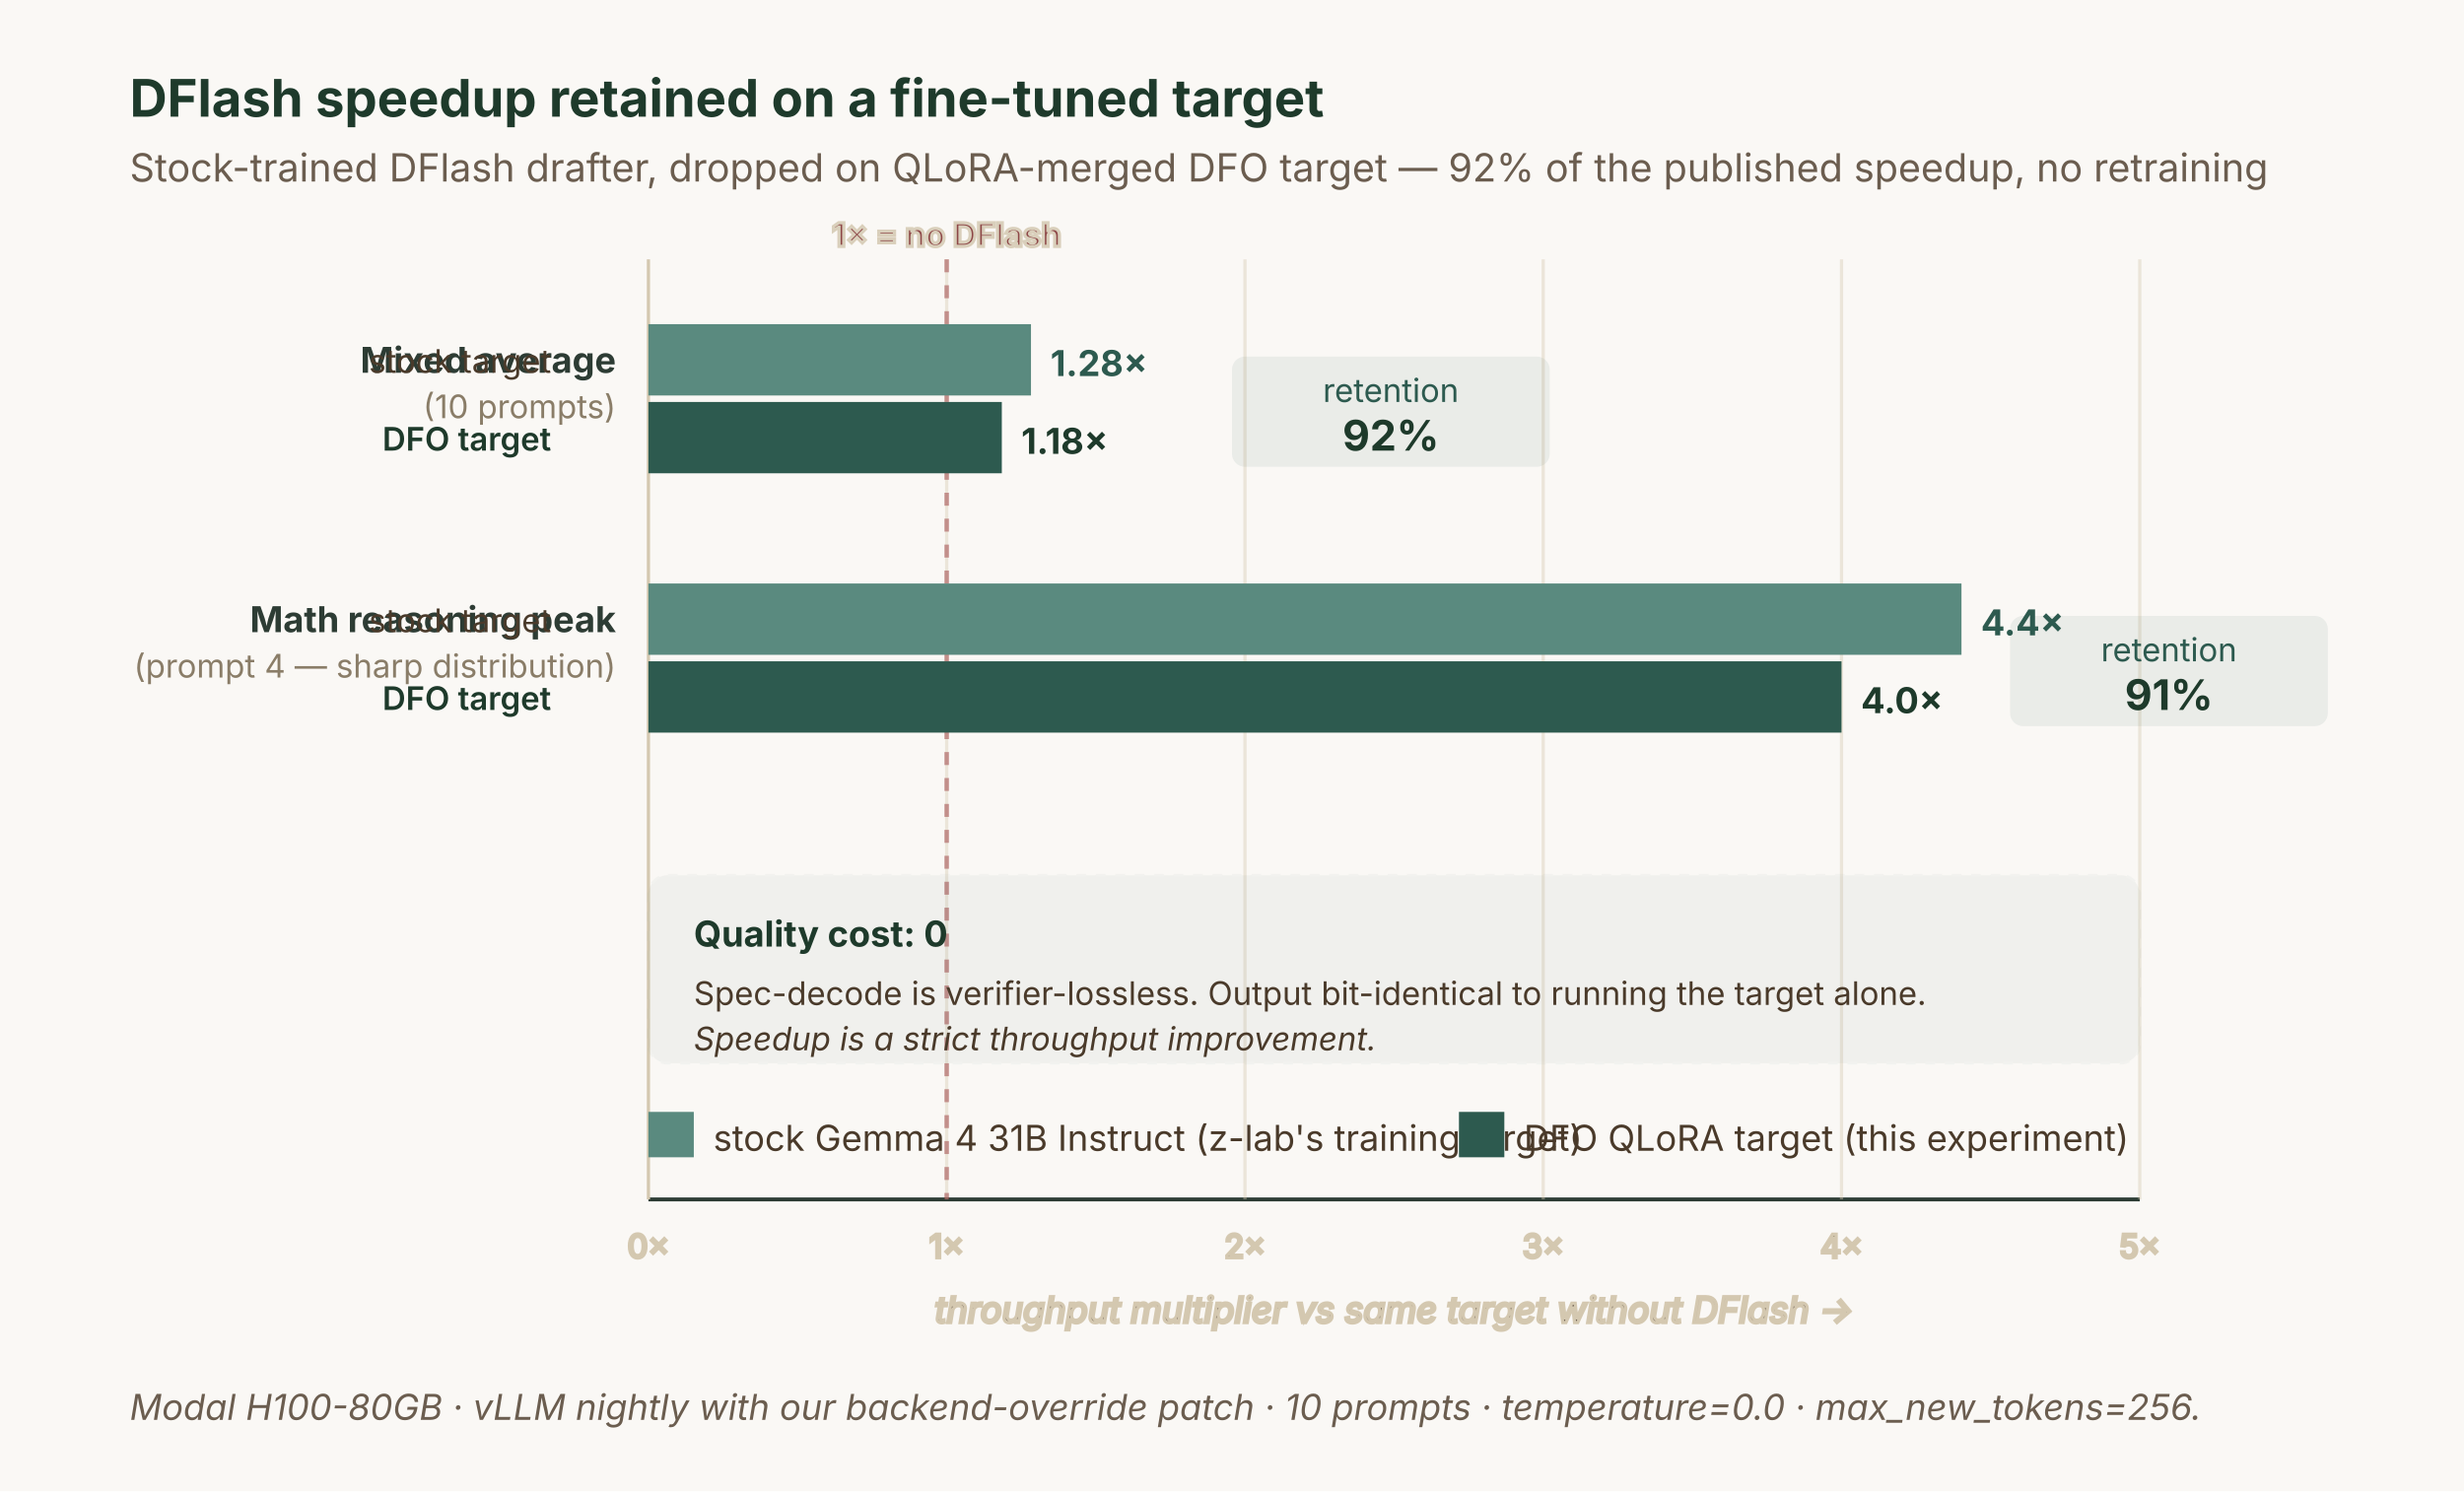
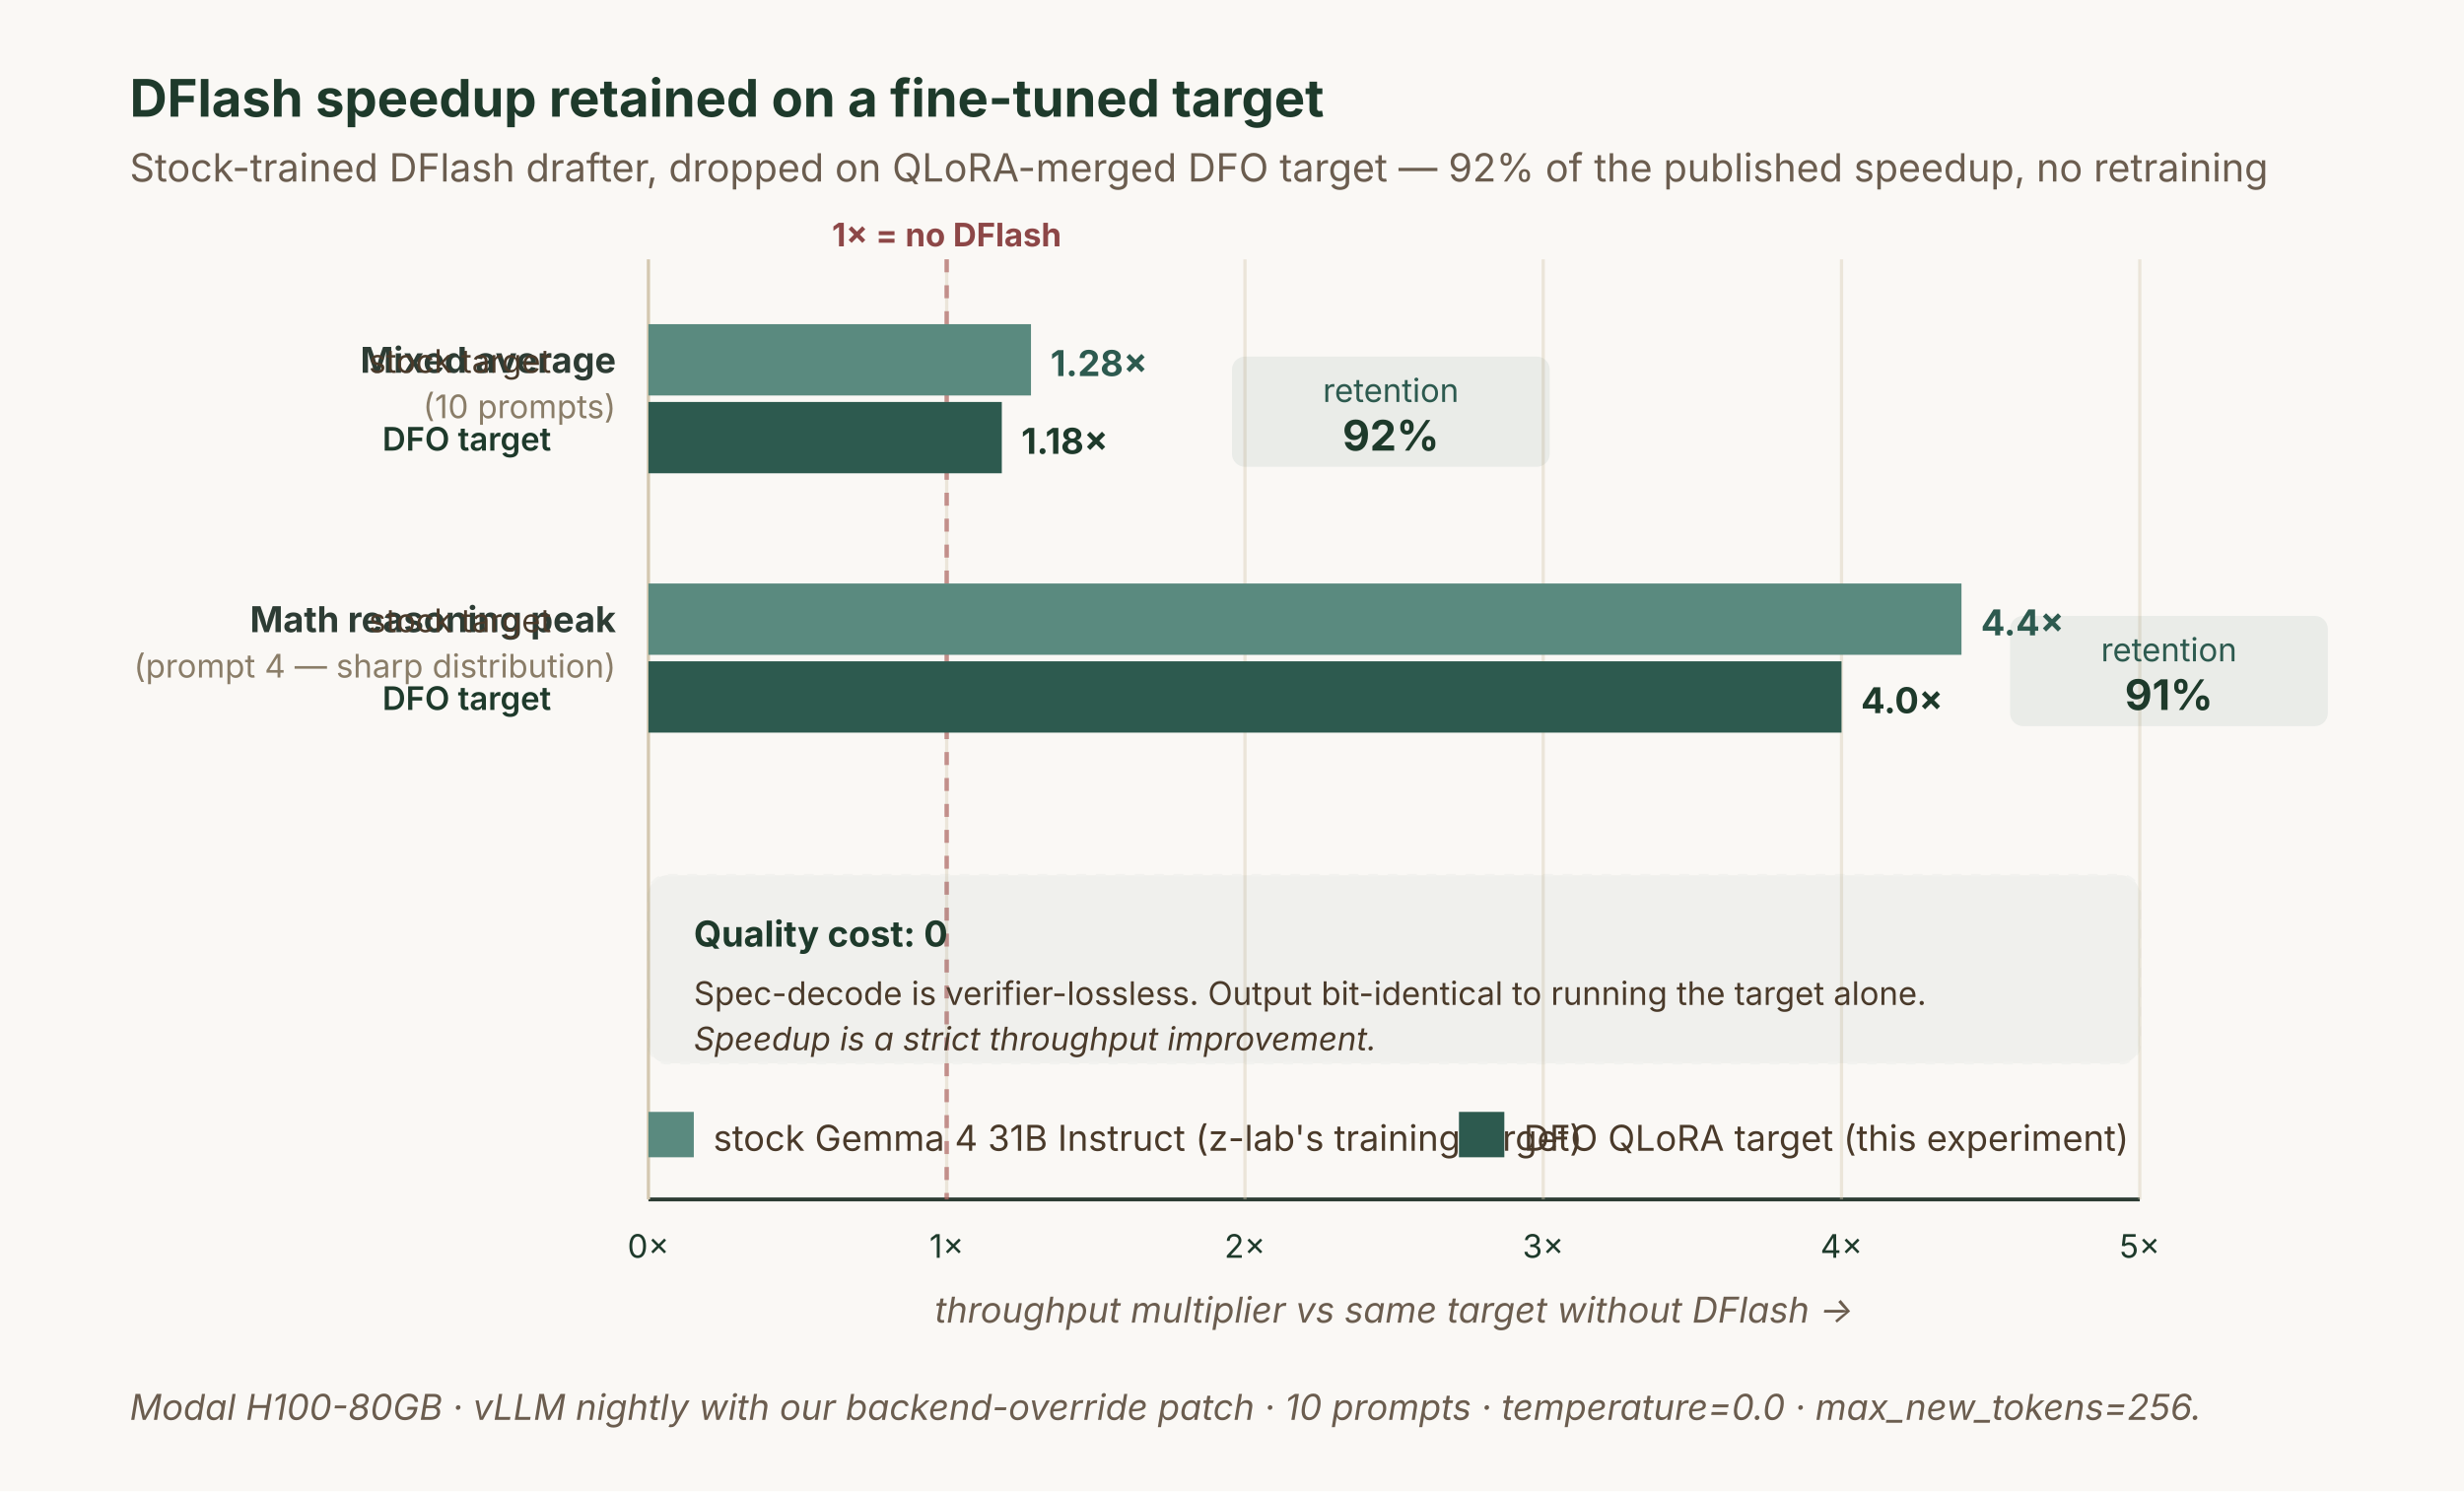
<svg xmlns="http://www.w3.org/2000/svg" viewBox="0 0 760 460" font-family="'DM Sans', -apple-system, sans-serif" role="img" aria-label="Bar chart of DFlash speculative-decoding speedups on stock Gemma 4 31B vs our DFO QLoRA fine-tune. On the mixed-prompt average the stock target gets 1.28x and the DFO target gets 1.18x (92 percent retention). On the math-reasoning peak prompt the stock target gets 4.4x and the DFO target gets 4.0x (91 percent retention).">
  <rect width="760" height="460" fill="#faf8f5" />
  <text x="40" y="36" font-size="16" font-weight="700" fill="#1e3a2b">DFlash speedup retained on a fine-tuned target</text>
  <text x="40" y="56" font-size="12" fill="#6b5d4f">Stock-trained DFlash drafter, dropped on QLoRA-merged DFO target — 92% of the published speedup, no retraining</text>
-   <g stroke="#d4c8b0" stroke-width="1" font-size="10" fill="#8a7d68">
+   <g stroke="#d4c8b0" stroke-width="1" font-size="10" fill="#1e3a2b">
    <line x1="200" y1="370" x2="660" y2="370" stroke="#2d3c34" stroke-width="1.2" />
    <line x1="200" y1="80" x2="200" y2="370" />
    <line x1="292" y1="80" x2="292" y2="370" opacity="0.4" />
    <line x1="384" y1="80" x2="384" y2="370" opacity="0.4" />
    <line x1="476" y1="80" x2="476" y2="370" opacity="0.4" />
    <line x1="568" y1="80" x2="568" y2="370" opacity="0.4" />
    <line x1="660" y1="80" x2="660" y2="370" opacity="0.4" />
    <line x1="292" y1="80" x2="292" y2="370" stroke="#a04848" stroke-width="1.4" stroke-dasharray="4 4" opacity="0.55" />
-     <text x="292" y="76" font-size="10" fill="#7a2828" text-anchor="middle" font-weight="700" opacity="0.85">1× = no DFlash</text>
-     <text x="200" y="388" text-anchor="middle">0×</text>
-     <text x="292" y="388" text-anchor="middle">1×</text>
-     <text x="384" y="388" text-anchor="middle">2×</text>
-     <text x="476" y="388" text-anchor="middle">3×</text>
-     <text x="568" y="388" text-anchor="middle">4×</text>
-     <text x="660" y="388" text-anchor="middle">5×</text>
-     <text x="430" y="408" text-anchor="middle" font-size="11" fill="#6b5d4f" font-style="italic">throughput multiplier vs same target without DFlash →</text>
+     <text stroke="none" x="292" y="76" font-size="10" fill="#7a2828" text-anchor="middle" font-weight="700" opacity="0.85">1× = no DFlash</text>
+     <text stroke="none" x="200" y="388" text-anchor="middle">0×</text>
+     <text stroke="none" x="292" y="388" text-anchor="middle">1×</text>
+     <text stroke="none" x="384" y="388" text-anchor="middle">2×</text>
+     <text stroke="none" x="476" y="388" text-anchor="middle">3×</text>
+     <text stroke="none" x="568" y="388" text-anchor="middle">4×</text>
+     <text stroke="none" x="660" y="388" text-anchor="middle">5×</text>
+     <text stroke="none" x="430" y="408" text-anchor="middle" font-size="11" fill="#6b5d4f" font-style="italic">throughput multiplier vs same target without DFlash →</text>
  </g>
  <g font-size="11">
    <text x="190" y="115" text-anchor="end" fill="#2d3c34" font-weight="700">Mixed average</text>
    <text x="190" y="129" text-anchor="end" fill="#8a7d68" font-size="10">(10 prompts)</text>
    <rect x="200" y="100" width="118" height="22" fill="#5a8a7f" />
    <text x="170" y="115" text-anchor="end" fill="#4a3a2a" font-size="10">stock target</text>
    <text x="324" y="116" fill="#2d5a4f" font-weight="700">1.28×</text>
    <rect x="200" y="124" width="109" height="22" fill="#2d5a4f" />
    <text x="170" y="139" text-anchor="end" fill="#1e3a2b" font-size="10" font-weight="600">DFO target</text>
    <text x="315" y="140" fill="#1e3a2b" font-weight="700">1.18×</text>
    <g transform="translate(380, 110)">
      <rect x="0" y="0" width="98" height="34" rx="4" fill="#2d5a4f" opacity="0.08" />
      <text x="49" y="14" text-anchor="middle" font-size="10" fill="#2d5a4f">retention</text>
      <text x="49" y="29" text-anchor="middle" font-size="13" font-weight="700" fill="#1e3a2b">92%</text>
    </g>
    <text x="190" y="195" text-anchor="end" fill="#2d3c34" font-weight="700">Math reasoning peak</text>
    <text x="190" y="209" text-anchor="end" fill="#8a7d68" font-size="10">(prompt 4 — sharp distribution)</text>
    <rect x="200" y="180" width="405" height="22" fill="#5a8a7f" />
    <text x="170" y="195" text-anchor="end" fill="#4a3a2a" font-size="10">stock target</text>
    <text x="611" y="196" fill="#2d5a4f" font-weight="700">4.4×</text>
    <rect x="200" y="204" width="368" height="22" fill="#2d5a4f" />
    <text x="170" y="219" text-anchor="end" fill="#1e3a2b" font-size="10" font-weight="600">DFO target</text>
    <text x="574" y="220" fill="#1e3a2b" font-weight="700">4.0×</text>
    <g transform="translate(620, 190)">
      <rect x="0" y="0" width="98" height="34" rx="4" fill="#2d5a4f" opacity="0.08" />
      <text x="49" y="14" text-anchor="middle" font-size="10" fill="#2d5a4f">retention</text>
      <text x="49" y="29" text-anchor="middle" font-size="13" font-weight="700" fill="#1e3a2b">91%</text>
    </g>
    <g transform="translate(200, 270)">
      <rect x="0" y="0" width="460" height="58" rx="6" fill="#2d5a4f" opacity="0.05" stroke="#5a8a7f" stroke-width="0.8" stroke-dasharray="3 3" opacity-bonus="1" />
      <text x="14" y="22" font-size="11" font-weight="700" fill="#1e3a2b">Quality cost: 0</text>
      <text x="14" y="40" font-size="10" fill="#4a3a2a">Spec-decode is verifier-lossless. Output bit-identical to running the target alone.</text>
      <text x="14" y="54" font-size="10" fill="#4a3a2a" font-style="italic">Speedup is a strict throughput improvement.</text>
    </g>
  </g>
  <g font-size="11" fill="#4a3a2a">
    <rect x="200" y="343" width="14" height="14" fill="#5a8a7f" />
    <text x="220" y="355">stock Gemma 4 31B Instruct (z-lab's training target)</text>
    <rect x="450" y="343" width="14" height="14" fill="#2d5a4f" />
    <text x="470" y="355">DFO QLoRA target (this experiment)</text>
  </g>
  <text x="40" y="438" font-size="11" fill="#6b5d4f" font-style="italic">Modal H100-80GB · vLLM nightly with our backend-override patch · 10 prompts · temperature=0.0 · max_new_tokens=256.</text>
</svg>
